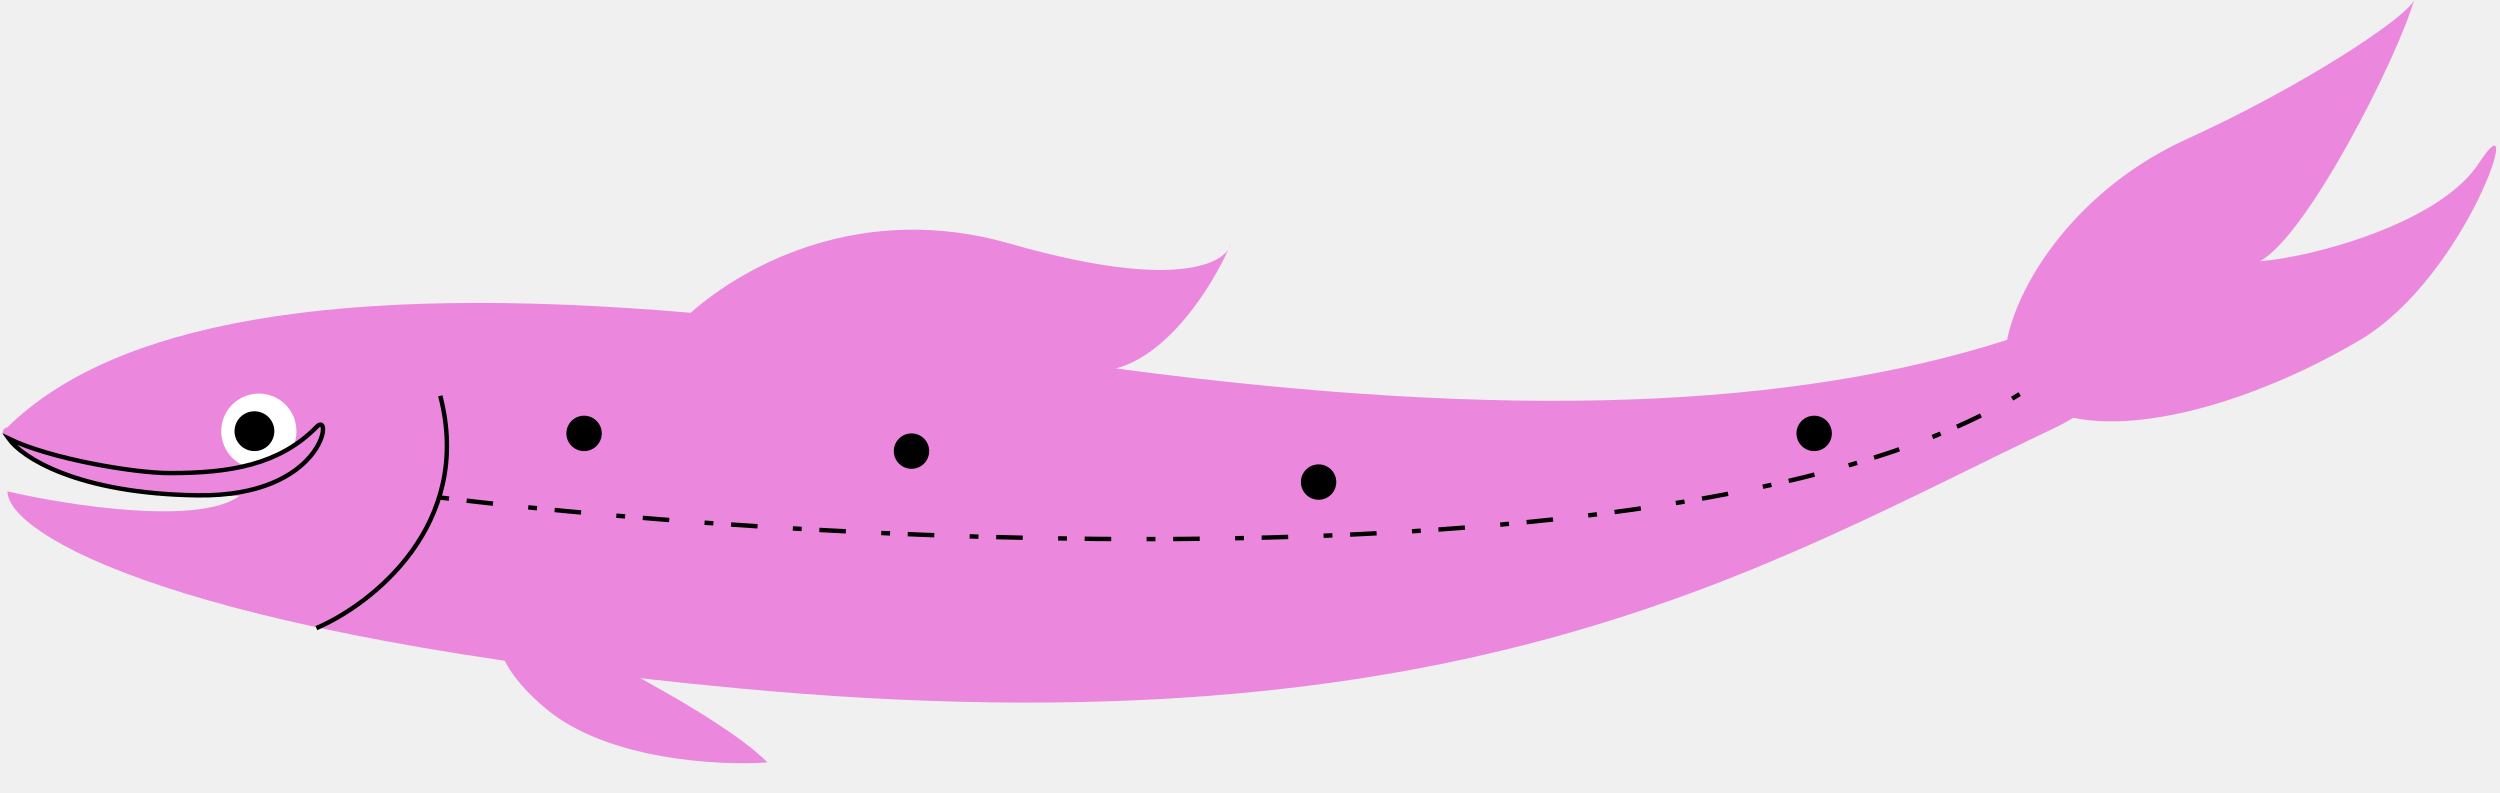
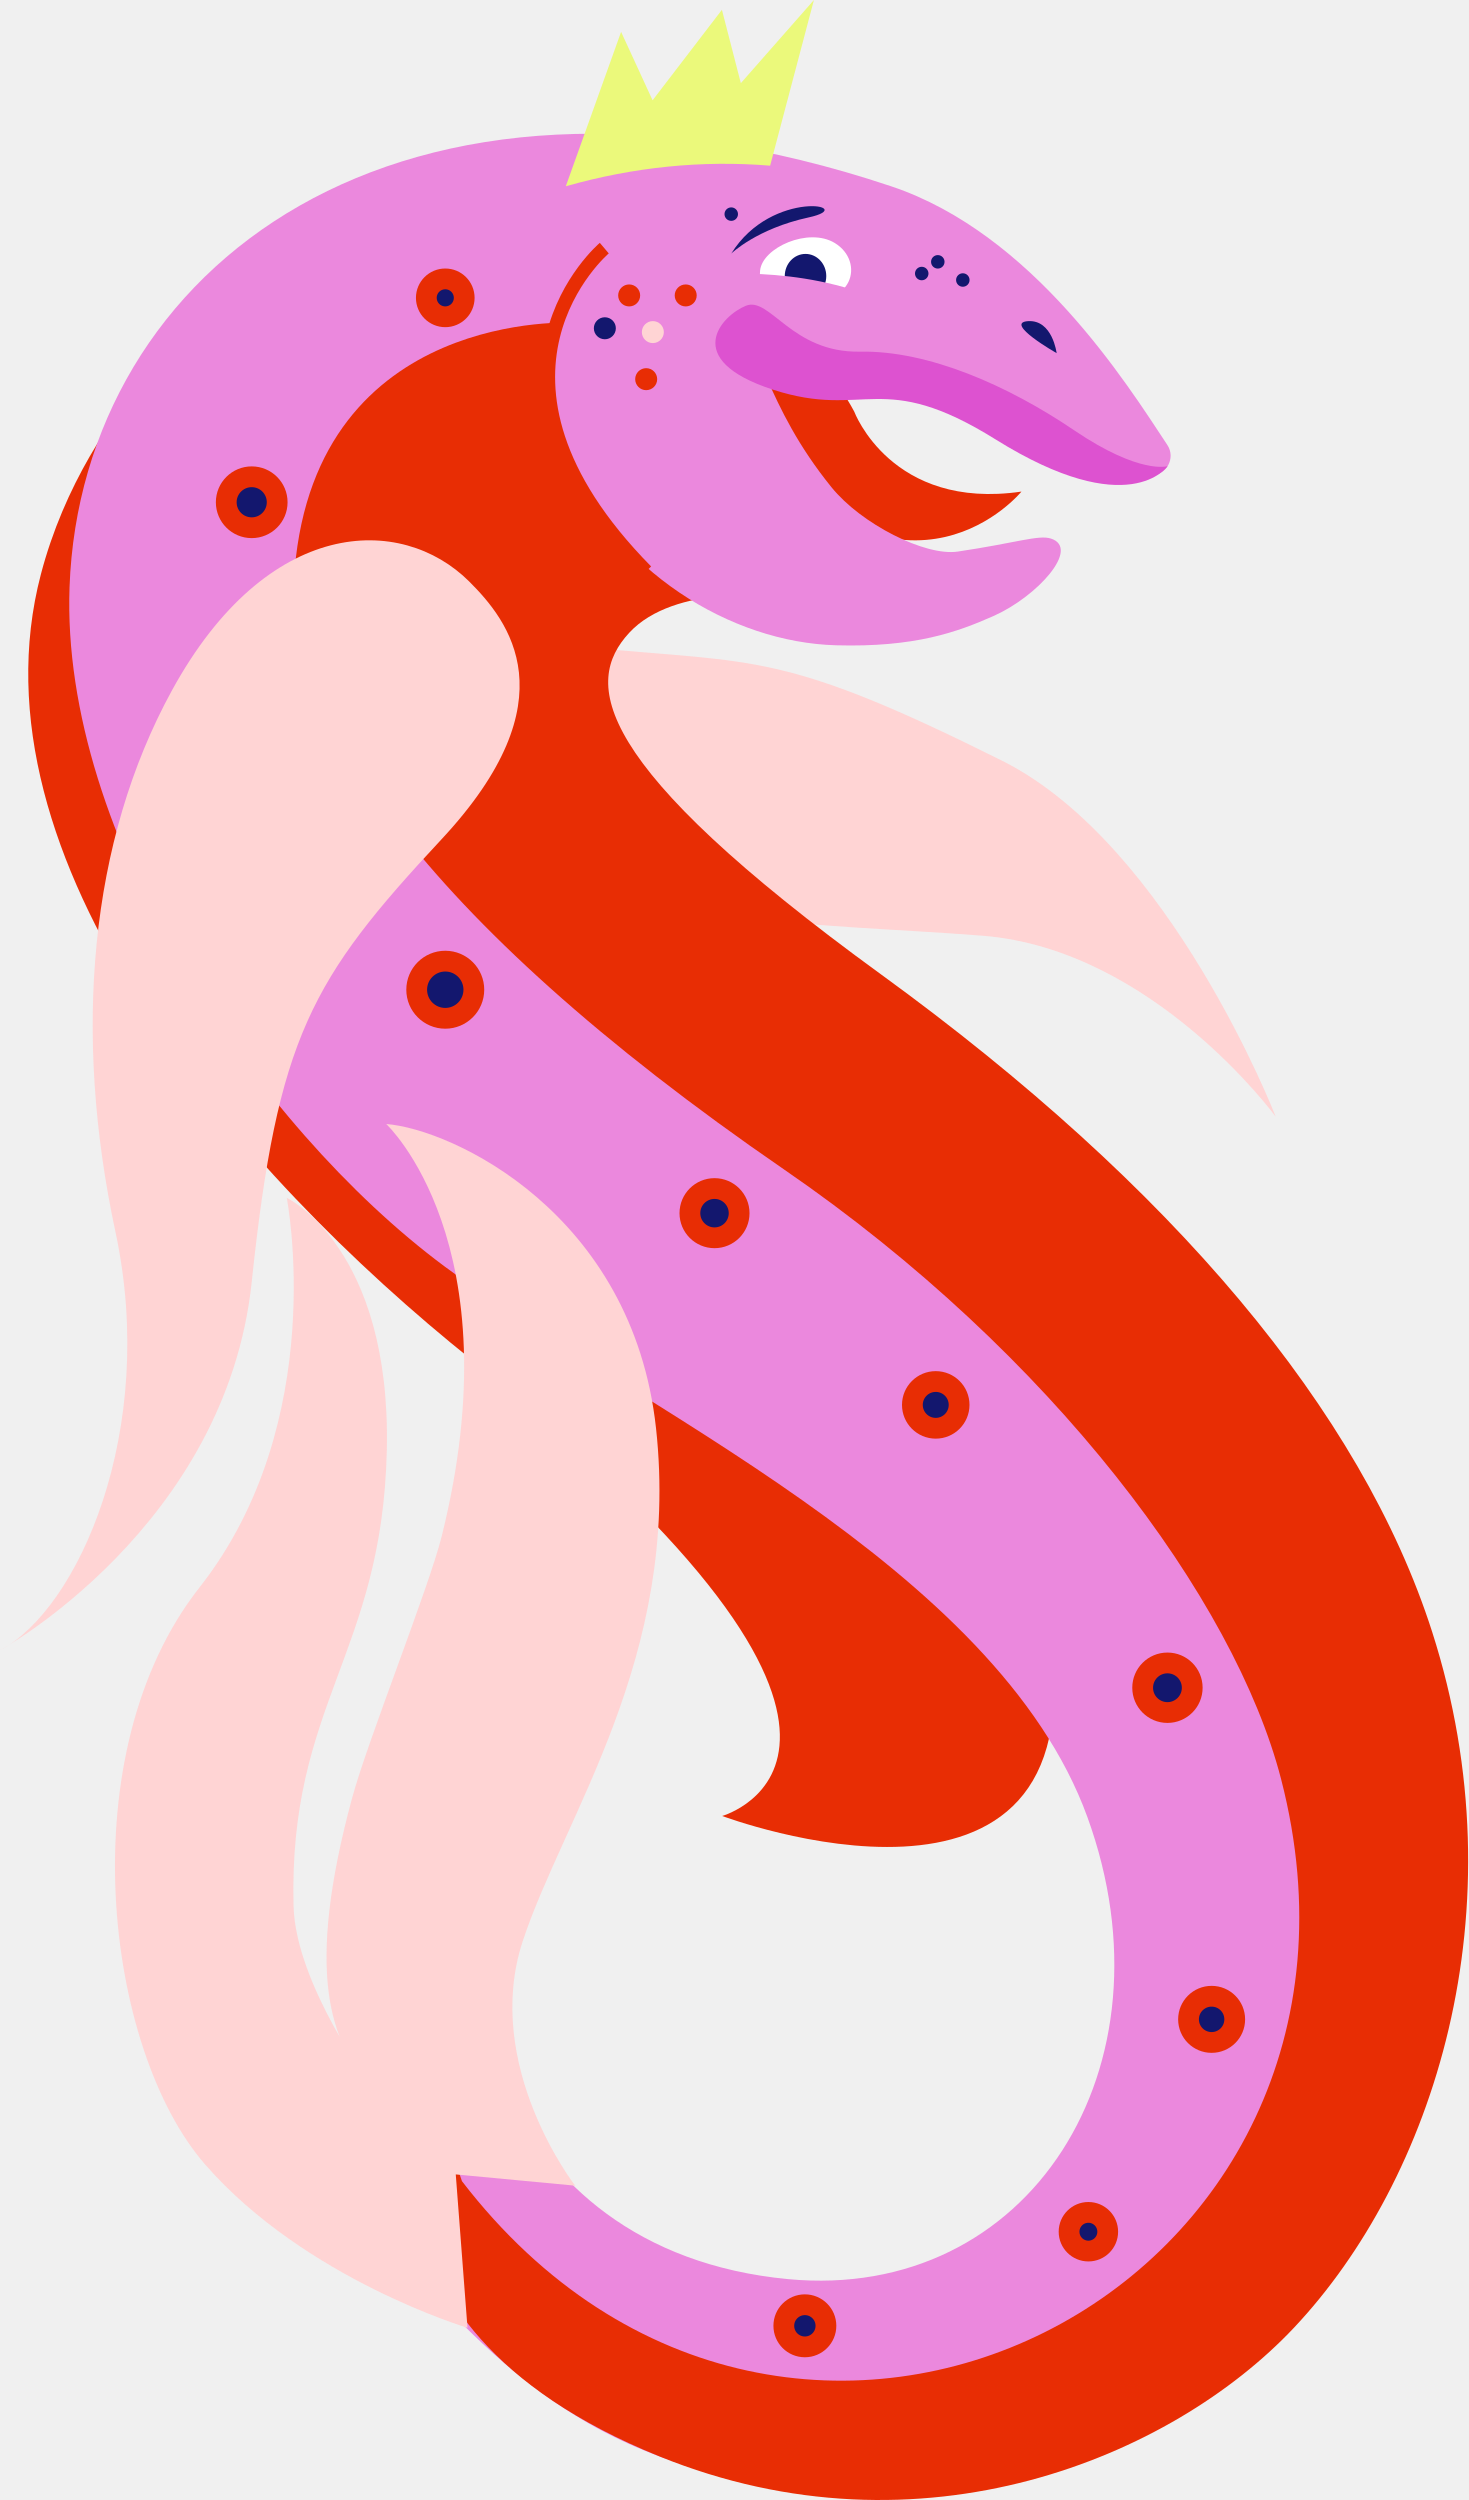
- <svg xmlns="http://www.w3.org/2000/svg" width="565" height="179" viewBox="0 0 565 179" fill="none">
-   <path d="M1.691 96.552C25.625 73.017 75.652 63.802 156.089 70.685C168.688 59.57 195.143 45.551 228.191 55.044C262.313 64.845 274.858 60.563 277.634 56.324C277.836 55.877 278.022 55.449 278.191 55.044C278.099 55.46 277.917 55.892 277.634 56.324C273.85 64.701 264.342 80.027 252.191 83.271C341.611 95.133 405.224 92.281 453.6 76.819C456.271 63.488 469.58 42.585 494.458 31.307C519.607 19.906 543.863 4.095 545.58 0C542.014 12.679 521.492 53.328 510.712 59.045C510.711 59.046 510.71 59.047 510.709 59.048C522.6 58.122 551.367 50.487 560.243 36.856C571.339 19.815 557.589 62.554 533.295 76.882C511.438 89.771 485.421 97.906 468.552 94.421C467.114 95.299 465.814 96.02 464.691 96.552C399.191 127.547 331.691 171.051 166.691 155.551C39.691 143.621 1.691 120.718 1.691 111.051C15.358 114.218 44.991 118.851 54.191 112.051C44.524 112.384 22.291 111.551 10.691 105.551C-0.909 99.551 -0.142 97.052 1.691 96.552Z" fill="#EB88DD" />
-   <circle cx="132" cy="97.949" r="4" fill="black" />
-   <circle cx="206" cy="101.949" r="4" fill="black" />
-   <circle cx="298" cy="108.949" r="4" fill="black" />
-   <circle cx="410" cy="97.949" r="4" fill="black" />
-   <circle cx="58.5" cy="97.449" r="8.5" fill="white" />
-   <circle cx="57.5" cy="97.449" r="4.5" fill="black" />
-   <path d="M71.5 141.949C84 136.616 107.1 118.649 99.5 89.449" stroke="black" />
-   <path d="M173.438 172.306C163.013 161.733 130.192 145.325 115.084 138.443C112.038 140.777 109.409 148.369 123.255 160.064C137.101 171.759 162.48 173.098 173.438 172.306Z" fill="#EB88DD" />
-   <path d="M99.5 112.449C190 123.449 388.6 133.849 459 87.449" stroke="black" stroke-dasharray="2 4 6 8" />
-   <path d="M44.676 111.944C17.363 111.578 4.845 103.264 2 99.153C11.434 103.721 30.301 106.919 38.387 106.919C51.931 106.919 63.095 105.13 71.63 96.412C75.244 92.721 73.427 112.328 44.676 111.944Z" fill="#EB88DD" stroke="black" />
+ <svg xmlns="http://www.w3.org/2000/svg" width="212" height="361" viewBox="0 0 212 361" fill="none">
+   <g clip-path="url(#clip0_6912_4260)">
+     <path d="M123.353 59.44C123.353 59.44 128.703 73.737 147.498 70.985C147.498 70.985 131.363 90.796 107.76 63.953C93.209 47.405 113.111 40.265 123.355 59.44H123.353Z" fill="#E82D04" />
+     <path d="M32.93 43.009C32.93 43.009 12.614 57.359 5.903 82.929C-4.887 124.045 34.258 169.291 68.264 196.482C138.493 252.635 104.282 262.226 104.282 262.226C104.282 262.226 158.288 282.55 151.635 236.603C144.983 190.655 50.658 119.737 32.93 43.009Z" fill="#E82D04" />
+     <path d="M55.51 81.057C65.345 86.311 61.36 91.196 85.353 93.52C109.219 95.83 112.904 93.969 144.657 109.825C168.971 121.967 184.221 161.264 184.221 161.264C184.221 161.264 166.568 137.077 141.885 135.119C117.202 133.162 89.74 134.114 63.41 118.544C37.084 102.975 45.671 75.803 55.507 81.057H55.51Z" fill="#FFD4D4" />
+     <path d="M93.309 82.496C79.02 87.784 81.779 102.59 97.43 118.293C124.885 145.839 130.153 138.785 170.089 181.264C205.792 219.238 211.145 268.167 200.045 303.149C186.072 347.184 144.34 362.462 113.678 359.002C77.74 354.949 65.242 331.604 53.637 322.82C43.125 312.879 68.423 286.996 73.095 301.78C79.226 315.109 92.079 327.05 113.804 329.106C148.563 332.395 170.169 298.563 157.017 262.378C143.864 226.196 91.264 203.024 64.12 182.818C36.975 162.612 8.73 120.71 10.042 84.747C11.721 38.781 57.564 3.123 128.672 26.896C149.183 33.754 162.67 55.337 168.566 64.255C169.827 66.164 168.416 68.696 166.131 68.632C161.111 68.487 152.959 67.025 144.805 60.324C132.353 50.091 123.182 60.054 111.607 52.851C108.439 50.88 103.516 51.126 100.683 53.551C90.612 62.177 110.399 76.172 93.306 82.498L93.309 82.496Z" fill="#EB88DD" />
+     <path d="M115.357 43.057C123.158 44.643 124.957 37.792 120.55 35.094C116.757 32.771 110.067 35.757 109.754 39.084C109.436 42.482 112.088 42.397 115.357 43.06V43.057Z" fill="white" />
+     <path d="M81.701 26.896L89.687 4.599L94.234 14.482L104.246 1.414L106.977 12.005L117.532 0L111.208 23.923C101.373 23.121 91.537 24.105 81.701 26.896Z" fill="#EBF97B" />
+     <path d="M64.297 45.744C65.807 45.744 67.031 44.52 67.031 43.009C67.031 41.498 65.807 40.273 64.297 40.273C62.787 40.273 61.562 41.498 61.562 43.009C61.562 44.52 62.787 45.744 64.297 45.744Z" fill="#13176E" stroke="#E82D04" stroke-width="3" stroke-miterlimit="10" />
+     <path d="M135.418 38.782C135.956 38.782 136.391 38.346 136.391 37.808C136.391 37.271 135.956 36.835 135.418 36.835C134.881 36.835 134.445 37.271 134.445 37.808C134.445 38.346 134.881 38.782 135.418 38.782Z" fill="#13176E" />
+     <path d="M139.031 41.407C139.569 41.407 140.004 40.971 140.004 40.434C140.004 39.896 139.569 39.46 139.031 39.46C138.494 39.46 138.059 39.896 138.059 40.434C138.059 40.971 138.494 41.407 139.031 41.407Z" fill="#13176E" />
+     <path d="M133.098 40.471C133.635 40.471 134.071 40.035 134.071 39.498C134.071 38.96 133.635 38.524 133.098 38.524C132.561 38.524 132.125 38.96 132.125 39.498C132.125 40.035 132.561 40.471 133.098 40.471Z" fill="#13176E" />
+     <path d="M105.592 31.893C106.129 31.893 106.565 31.458 106.565 30.92C106.565 30.383 106.129 29.947 105.592 29.947C105.055 29.947 104.619 30.383 104.619 30.92C104.619 31.458 105.055 31.893 105.592 31.893Z" fill="#13176E" />
+     <path d="M36.348 76.204C38.379 76.204 40.025 74.557 40.025 72.525C40.025 70.493 38.379 68.846 36.348 68.846C34.316 68.846 32.67 70.493 32.67 72.525C32.67 74.557 34.316 76.204 36.348 76.204Z" fill="#13176E" stroke="#E82D04" stroke-width="3" stroke-miterlimit="10" />
+     <path d="M64.297 147.045C66.576 147.045 68.423 145.197 68.423 142.916C68.423 140.636 66.576 138.788 64.297 138.788C62.017 138.788 60.17 140.636 60.17 142.916C60.17 145.197 62.017 147.045 64.297 147.045Z" fill="#13176E" stroke="#E82D04" stroke-width="3" stroke-miterlimit="10" />
+     <path d="M103.176 178.738C105.139 178.738 106.731 177.146 106.731 175.182C106.731 173.218 105.139 171.625 103.176 171.625C101.213 171.625 99.621 173.218 99.621 175.182C99.621 177.146 101.213 178.738 103.176 178.738Z" fill="#13176E" stroke="#E82D04" stroke-width="3" stroke-miterlimit="10" />
+     <path d="M135.121 206.241C136.984 206.241 138.494 204.73 138.494 202.867C138.494 201.003 136.984 199.492 135.121 199.492C133.258 199.492 131.748 201.003 131.748 202.867C131.748 204.73 133.258 206.241 135.121 206.241Z" fill="#13176E" stroke="#E82D04" stroke-width="3" stroke-miterlimit="10" />
+     <path d="M168.579 247.29C170.555 247.29 172.158 245.687 172.158 243.71C172.158 241.732 170.555 240.129 168.579 240.129C166.602 240.129 165 241.732 165 243.71C165 245.687 166.602 247.29 168.579 247.29Z" fill="#13176E" stroke="#E82D04" stroke-width="3" stroke-miterlimit="10" />
+     <path d="M174.959 294.932C176.801 294.932 178.294 293.438 178.294 291.595C178.294 289.752 176.801 288.258 174.959 288.258C173.116 288.258 171.623 289.752 171.623 291.595C171.623 293.438 173.116 294.932 174.959 294.932Z" fill="#13176E" stroke="#E82D04" stroke-width="3" stroke-miterlimit="10" />
+     <path d="M157.163 325.053C158.704 325.053 159.954 323.803 159.954 322.262C159.954 320.72 158.704 319.47 157.163 319.47C155.622 319.47 154.373 320.72 154.373 322.262C154.373 323.803 155.622 325.053 157.163 325.053Z" fill="#13176E" stroke="#E82D04" stroke-width="3" stroke-miterlimit="10" />
+     <path d="M116.223 338.89C117.903 338.89 119.265 337.528 119.265 335.847C119.265 334.167 117.903 332.804 116.223 332.804C114.543 332.804 113.182 334.167 113.182 335.847C113.182 337.528 114.543 338.89 116.223 338.89Z" fill="#13176E" stroke="#E82D04" stroke-width="3" stroke-miterlimit="10" />
+     <path d="M116.316 43.057C117.971 43.057 119.313 41.626 119.313 39.862C119.313 38.097 117.971 36.666 116.316 36.666C114.662 36.666 113.32 38.097 113.32 39.862C113.32 41.626 114.662 43.057 116.316 43.057Z" fill="#13176E" />
+     <path d="M152.578 50.996C152.578 50.996 151.985 46.137 148.433 46.375C144.88 46.613 152.578 50.996 152.578 50.996Z" fill="#13176E" />
+     <path d="M66.704 314.959C114.15 376.65 204.112 330.855 184.989 256.902C178.291 230.998 152.042 195.548 113.18 168.845C59.834 132.186 40.879 102.023 42.55 82.269C45.754 44.41 82.948 46.602 82.948 46.602C82.948 46.602 83.635 61.763 94.893 72.522C106.151 83.282 112.333 86.06 112.333 86.06C112.333 86.06 97.413 84.252 90.852 91.381C84.29 98.509 85.121 110.109 127.255 140.727C169.388 171.345 196.605 203.829 206.798 235.624C219.702 275.865 206.924 314.812 186.841 336.133C169.222 354.839 133.044 370.035 95.224 354.708C46.61 335.008 61.561 299.686 61.561 299.686L66.704 314.959Z" fill="#E82D04" />
+     <path d="M101.43 39.739C101.43 39.739 115.566 38.078 127.43 43.498C137.164 47.947 127.855 47.533 124.672 47.64C121.489 47.747 110.664 48.995 103.447 45.664C96.231 42.332 101.432 39.741 101.432 39.741L101.43 39.739Z" fill="#EB88DD" />
+     <path d="M105.594 36.616C105.594 36.616 109.266 33.022 116.777 31.394C124.284 29.763 111.498 27.113 105.594 36.616Z" fill="#13176E" />
+     <path d="M67.506 336.133L65.812 313.986L83.056 315.612C83.056 315.612 69.583 298.28 75.476 280.328C81.37 262.376 98.323 239.194 94.731 206.244C91.342 175.185 65.306 163.056 55.77 162.305C55.77 162.305 74.338 179.575 63.772 221.878C61.933 229.239 53.079 251.405 50.863 259.565C43.975 284.935 47.701 295.069 53.704 301.331C53.704 301.331 42.674 286.553 42.388 275.207C41.658 246.124 55.19 238.846 55.856 209.46C56.521 180.078 41.409 172.973 41.409 172.973C41.409 172.973 47.72 205.177 28.81 229.223C9.9 253.269 15.168 295.997 29.636 312.569C44.103 329.141 67.514 336.139 67.514 336.139L67.506 336.133Z" fill="#FFD4D4" />
+     <path d="M67.75 83.964C57.911 74.175 38.587 74.611 24.855 99.646C12.886 121.464 10.507 149.173 16.671 177.885C22.837 206.597 11.234 232.447 -0.002 238.303C-0.002 238.303 32.622 220.442 36.347 185.126C40.073 149.81 44.89 141.427 63.738 121.213C82.586 100.999 73.41 89.6 67.747 83.964H67.75Z" fill="#FFD4D4" />
+     <path d="M103.614 41.075C92.766 26.837 71.91 43.292 81.455 65.538C88.759 82.565 105.536 92.758 120.731 93.18C132.125 93.499 138.226 91.269 143.433 88.966C149.762 86.167 156.083 79.167 151.751 77.768C149.981 77.196 146.758 78.391 138.299 79.648C133.611 80.346 124.35 75.664 120.06 70.351C110.398 58.391 110.005 49.463 103.614 41.075Z" fill="#EB88DD" />
+     <path d="M87.258 35.829C87.258 35.829 65.494 54.268 93.309 82.496" stroke="#E82D04" stroke-width="2" stroke-miterlimit="10" />
+     <path d="M90.851 44.249C91.728 44.249 92.439 43.538 92.439 42.661C92.439 41.784 91.728 41.073 90.851 41.073C89.975 41.073 89.264 41.784 89.264 42.661C89.264 43.538 89.975 44.249 90.851 44.249Z" fill="#E82D04" />
+     <path d="M87.34 48.99C88.216 48.99 88.927 48.279 88.927 47.402C88.927 46.525 88.216 45.813 87.34 45.813C86.463 45.813 85.752 46.525 85.752 47.402C85.752 48.279 86.463 48.99 87.34 48.99Z" fill="#13176E" />
+     <path d="M93.308 56.34C94.185 56.34 94.896 55.629 94.896 54.752C94.896 53.875 94.185 53.164 93.308 53.164C92.431 53.164 91.721 53.875 91.721 54.752C91.721 55.629 92.431 56.34 93.308 56.34Z" fill="#E82D04" />
+     <path d="M99.015 44.249C99.892 44.249 100.603 43.538 100.603 42.661C100.603 41.784 99.892 41.073 99.015 41.073C98.138 41.073 97.428 41.784 97.428 42.661C97.428 43.538 98.138 44.249 99.015 44.249Z" fill="#E82D04" />
+     <path d="M94.271 49.543C95.148 49.543 95.859 48.832 95.859 47.955C95.859 47.078 95.148 46.367 94.271 46.367C93.394 46.367 92.684 47.078 92.684 47.955C92.684 48.832 93.394 49.543 94.271 49.543Z" fill="#FFD4D4" />
+     <path d="M107.697 44.153C111.182 42.736 114.293 50.968 124.19 50.779C134.085 50.589 145.618 55.701 155.114 62.137C164.613 68.573 168.601 67.314 168.601 67.314C168.601 67.314 163.079 75.506 143.776 63.461C127.202 53.118 125.016 60.621 111.615 56.268C98.214 51.915 104.214 45.57 107.697 44.153Z" fill="#DD52D0" />
+   </g>
+   <defs>
+     <clipPath id="clip0_6912_4260">
+       <rect width="212" height="361" fill="white" />
+     </clipPath>
+   </defs>
</svg>
